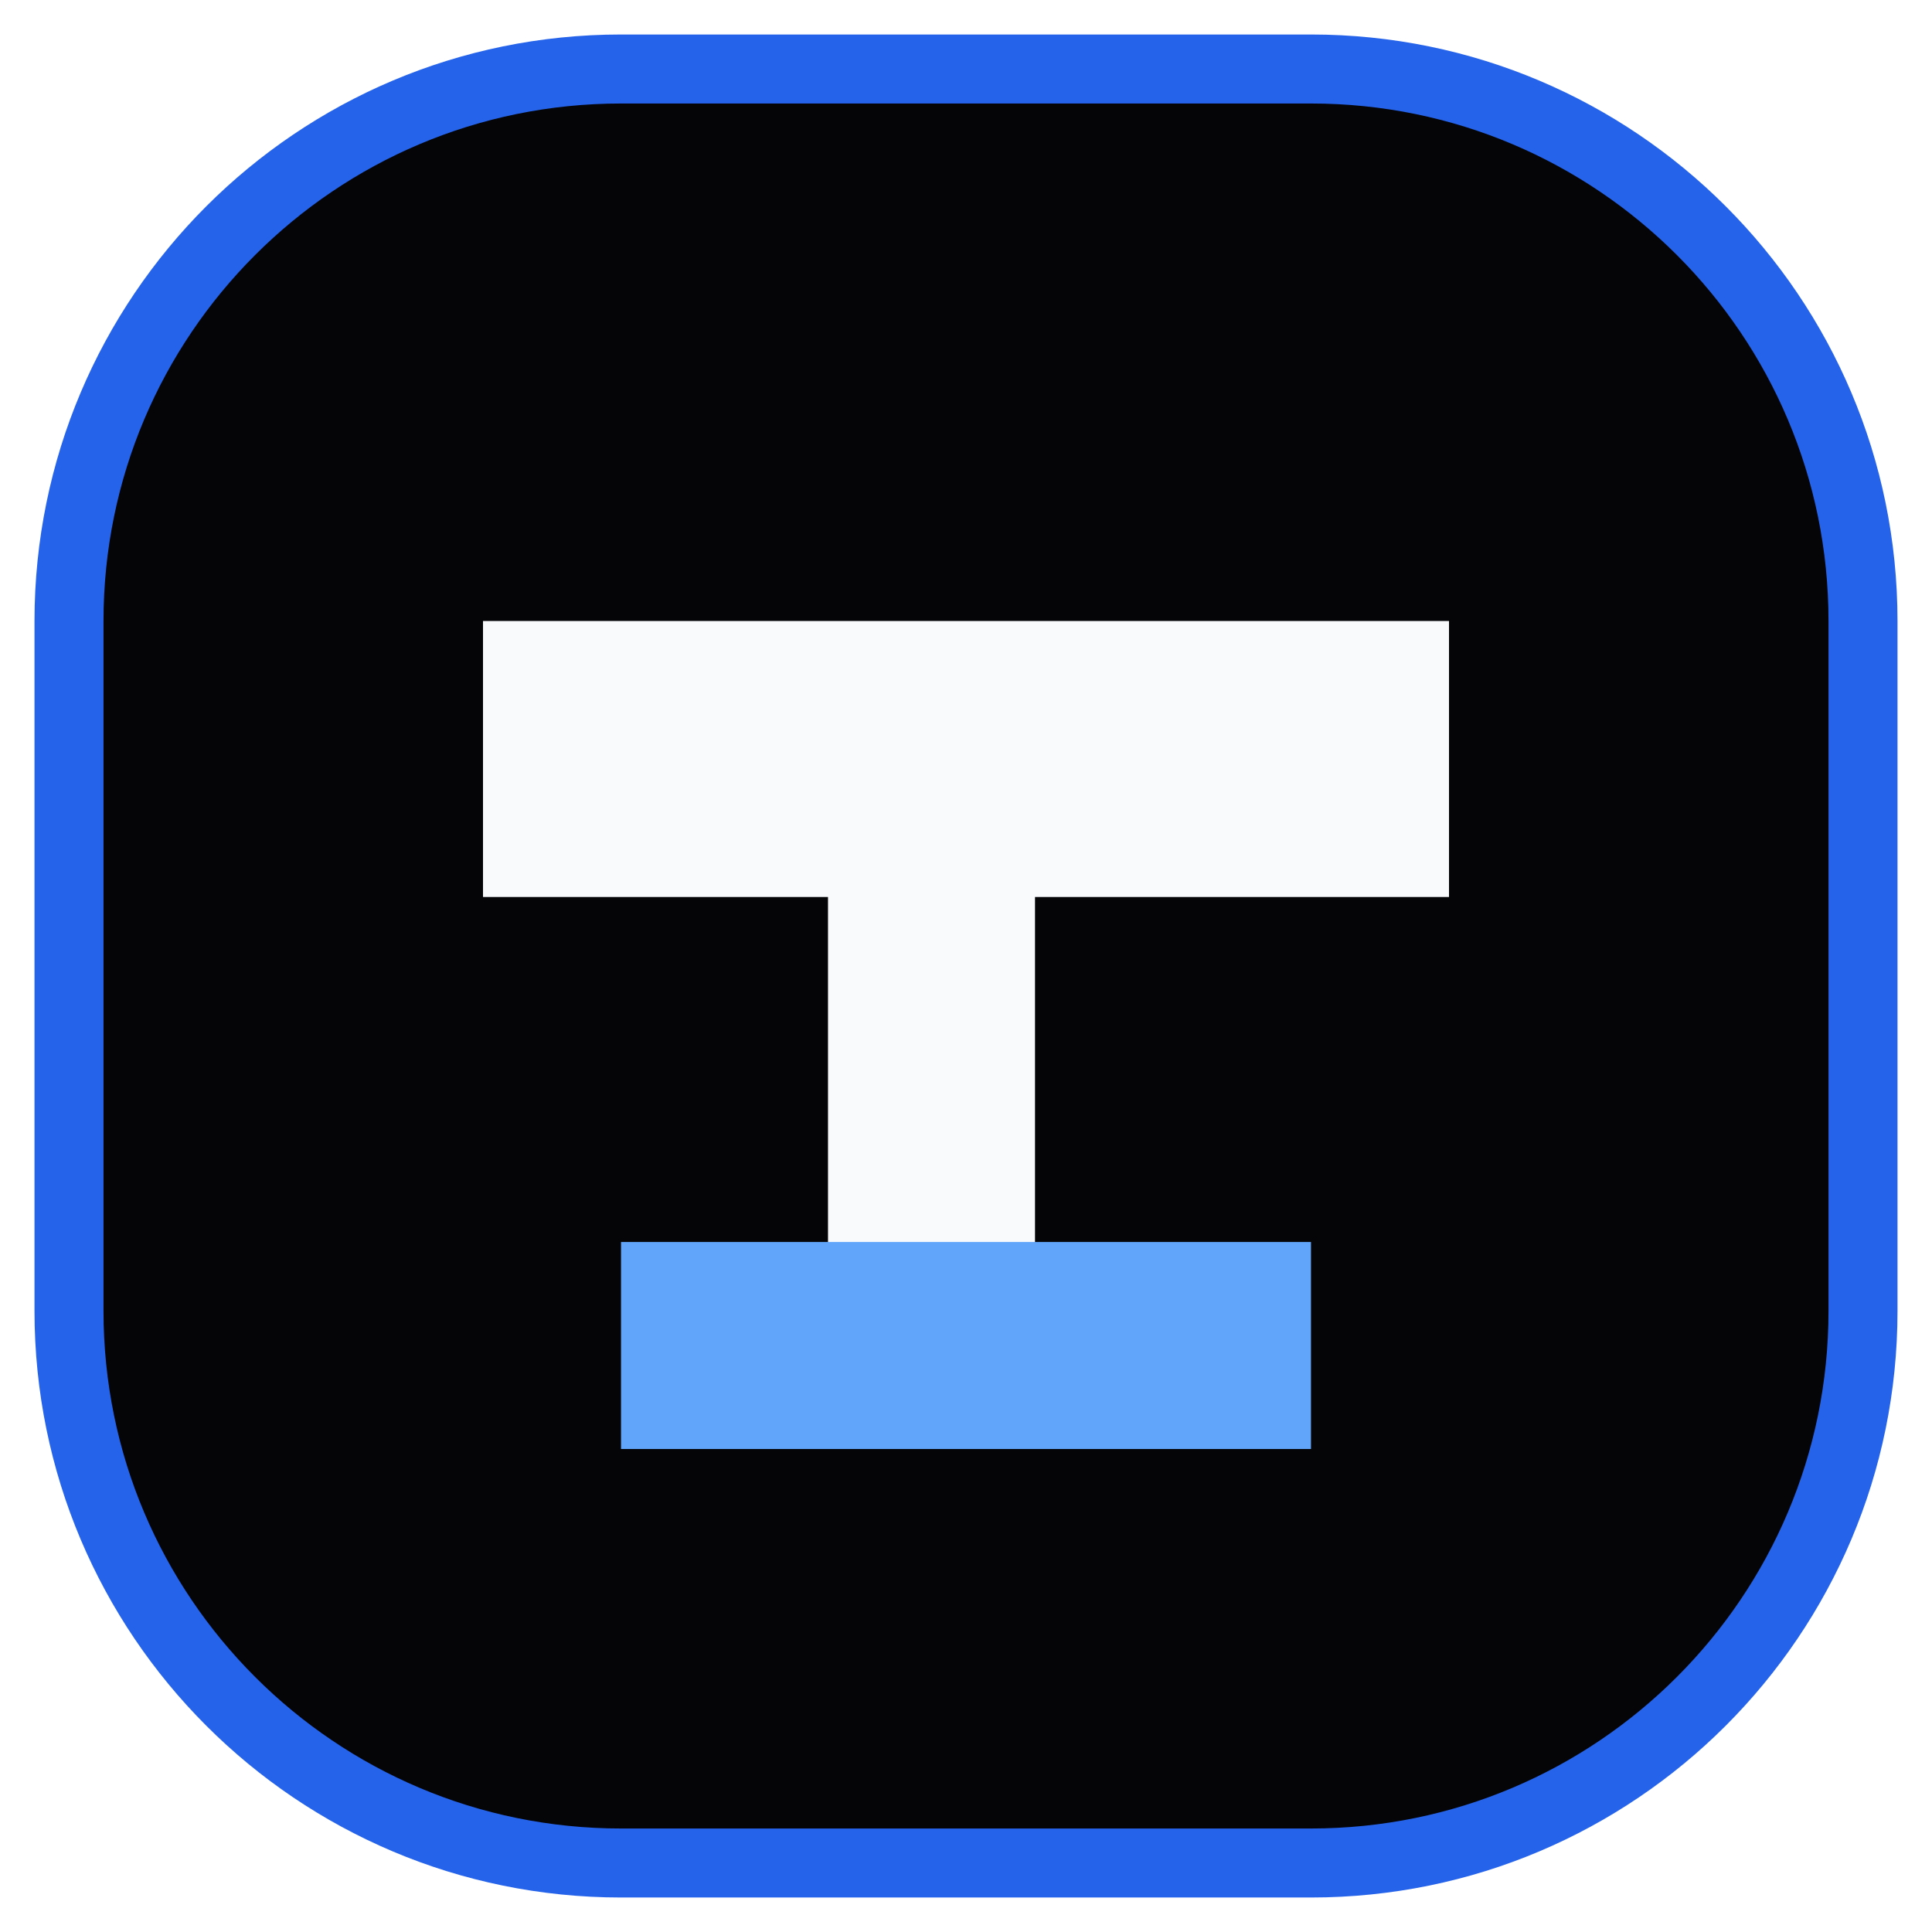
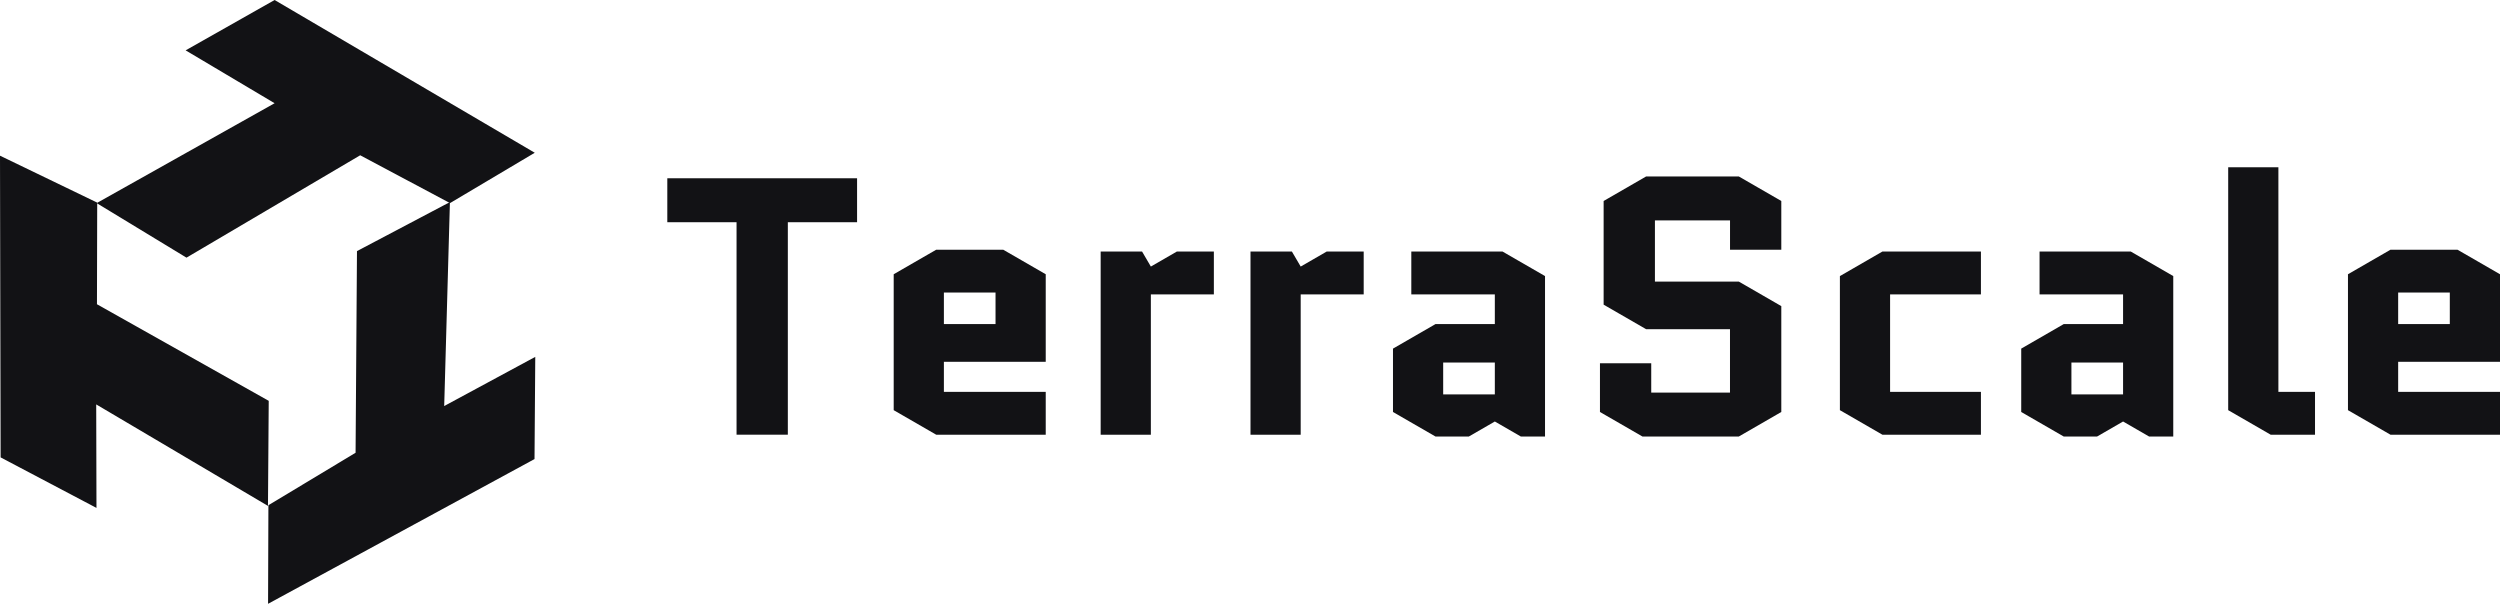
- <svg xmlns="http://www.w3.org/2000/svg" width="28" height="28" viewBox="0 0 28 28" fill="none">
-   <rect x="1" y="1" width="26" height="26" rx="8" fill="#050508" stroke="#2563EB" />
-   <path d="M7 9H21V13H15V21H12V13H7V9Z" fill="#F8FAFC" />
-   <path d="M9 18H19V21H9V18Z" fill="#60A5FA" />
+ <svg xmlns="http://www.w3.org/2000/svg" id="Camada_2" data-name="Camada 2" viewBox="0 0 1429.43 345.24">
+   <defs>
+     <style>
+       .cls-1 {
+         fill: #121215;
+       }
+     </style>
+   </defs>
+   <g id="Camada_1-2" data-name="Camada 1">
+     <g>
+       <g>
+         <path class="cls-1" d="M450.46,127.06v121.48h-29.32v-121.48h-39.59v-25.13h108.5v25.13h-39.59Z" />
+         <path class="cls-1" d="M597.92,224.04v24.51h-62.63l-24.3-14.03v-77.71l24.3-14.03h38.33l24.3,14.03v50.06h-58.23v17.18h58.23ZM539.69,167.28v18.01h29.53v-18.01h-29.53Z" />
+         <path class="cls-1" d="M694.05,168.33h-36.02v80.22h-28.7v-104.73h23.67l5.03,8.59,14.87-8.59h21.15v24.51Z" />
+         <path class="cls-1" d="M779.72,168.33h-36.02v80.22h-28.7v-104.73h23.67l5.03,8.59,14.87-8.59h21.15v24.51Z" />
+         <path class="cls-1" d="M820.77,249.59l-24.3-14.03v-36.23l24.3-14.03h33.93v-16.97h-47.75v-24.51h52.15l24.3,14.03v91.74h-13.82l-14.87-8.59-14.87,8.59h-19.06ZM825.17,207.28v18.22h29.53v-18.22h-29.53Z" />
+         <path class="cls-1" d="M916.91,174.19v-59.27l24.3-14.03h52.99l24.3,14.03v27.86h-29.32v-16.76h-42.94v34.98h47.96l24.3,14.03v60.53l-24.3,14.03h-55.09l-24.3-14.03v-27.86h29.32v16.76h45.03v-36.24h-47.96l-24.3-14.03Z" />
+         <path class="cls-1" d="M1080.7,168.33v55.71h51.94v24.51h-56.34l-24.3-14.03v-76.66l24.3-14.03h56.34v24.51h-51.94Z" />
+         <path class="cls-1" d="M1179.98,249.59l-24.3-14.03v-36.23l24.3-14.03h33.93v-16.97h-47.75v-24.51h52.15l24.3,14.03v91.74h-13.82l-14.87-8.59-14.87,8.59h-19.06ZM1184.38,207.28v18.22h29.53v-18.22h-29.53Z" />
+         <path class="cls-1" d="M1298.32,248.55l-24.3-14.03V95.65h28.7v128.39h20.94v24.51h-25.34Z" />
+         <path class="cls-1" d="M1429.43,224.04v24.51h-62.63l-24.3-14.03v-77.71l24.3-14.03h38.33l24.3,14.03v50.06h-58.23v17.18h58.23ZM1371.2,167.28v18.01h29.53v-18.01h-29.53Z" />
+       </g>
+       <g>
+         <polygon class="cls-1" points="55.27 116.13 157.01 59.02 106.14 28.79 157.01 0 305.76 87.34 257.3 116.13 205.95 88.78 106.62 147.32 55.27 116.13" />
+         <polygon class="cls-1" points="257.25 115.54 253.98 232.16 306.05 204.05 305.62 262.48 153.27 345.24 153.47 288.87 203.31 258.87 204.11 143.57 257.25 115.54" />
+         <polygon class="cls-1" points="153.22 289.26 55.01 231.23 55.16 290.41 .35 261.52 0 89.02 55.58 115.85 55.44 173.96 153.65 229.19 153.22 289.26" />
+       </g>
+     </g>
+   </g>
</svg>
